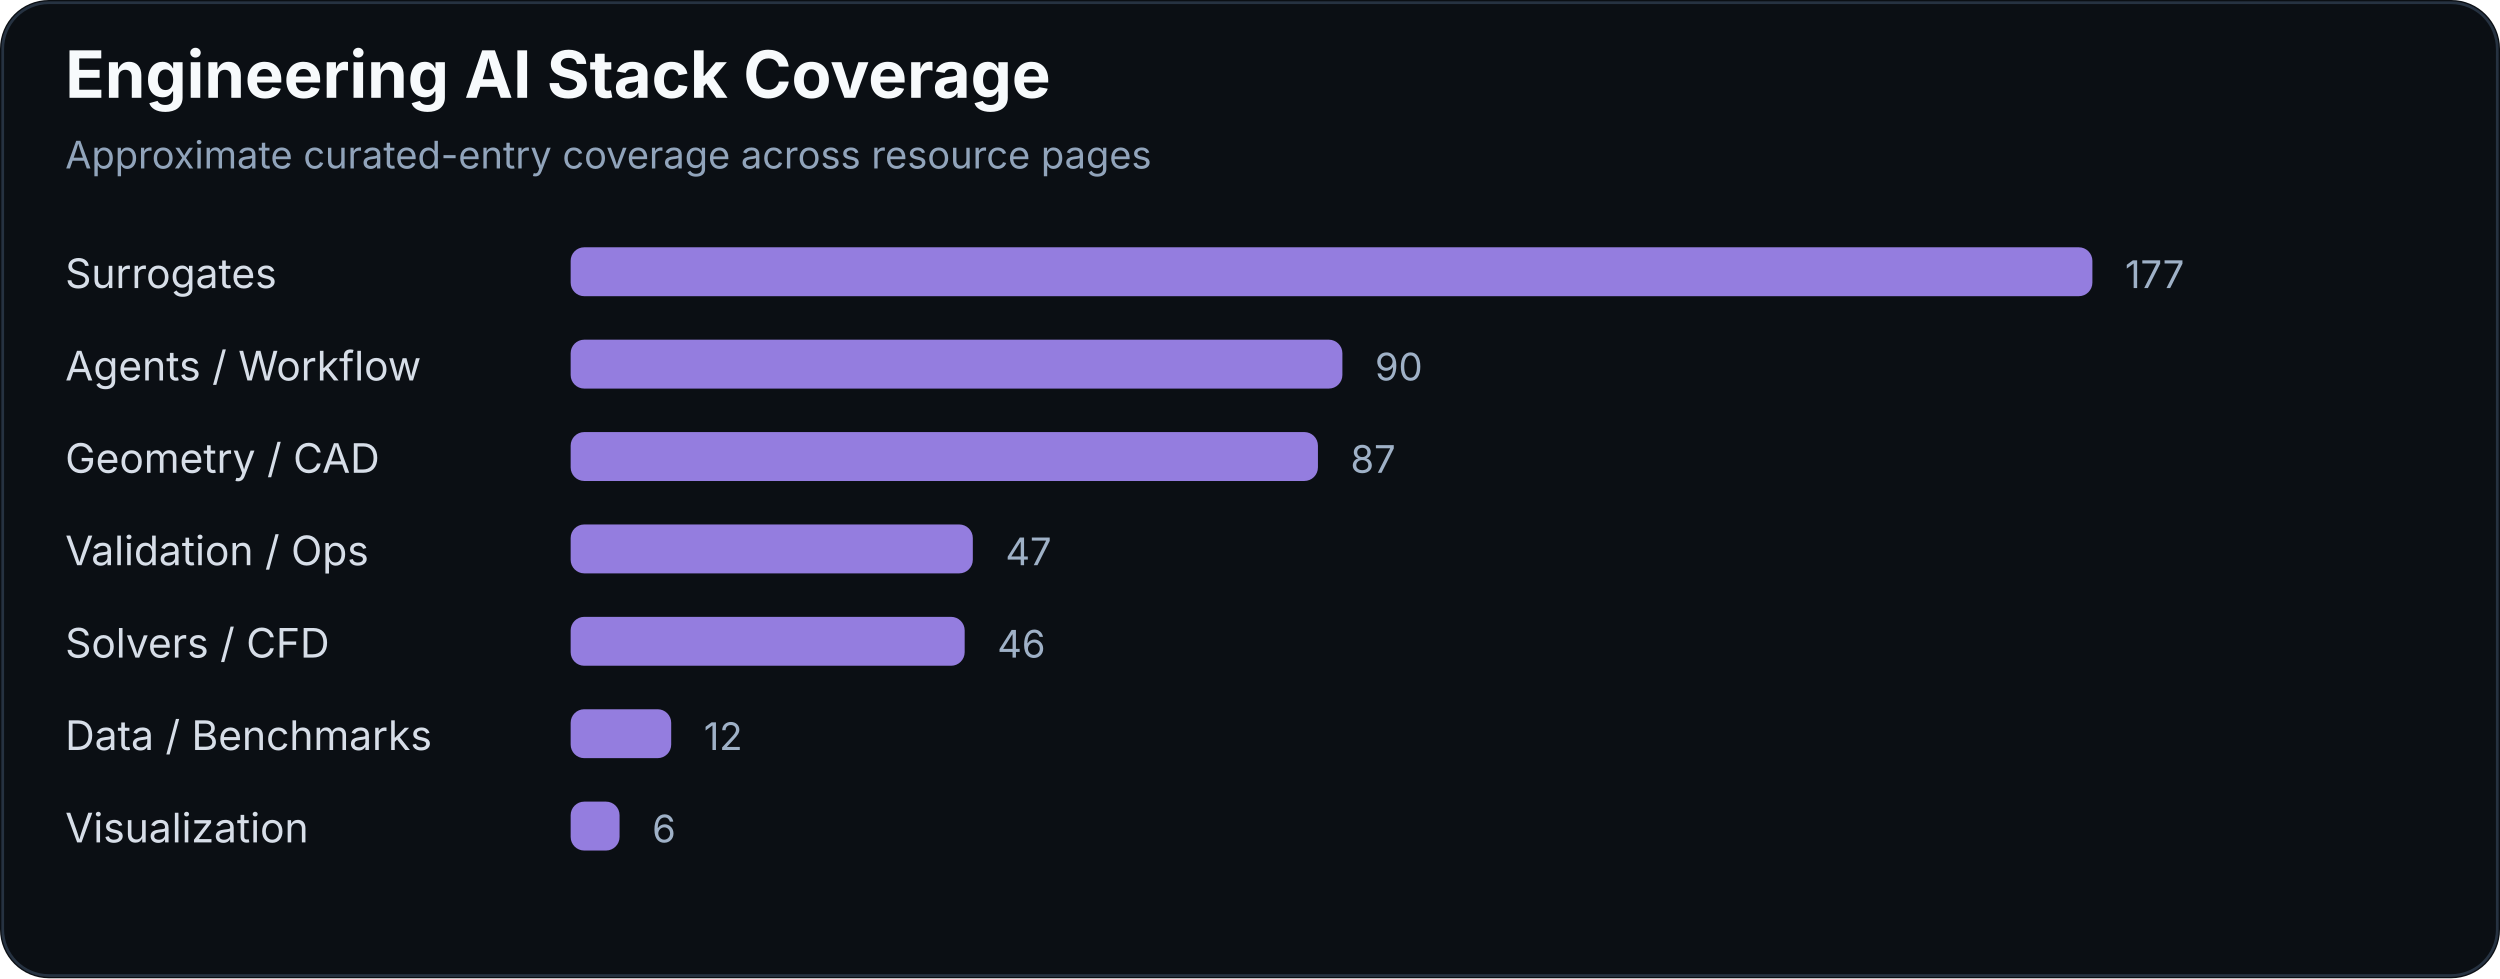
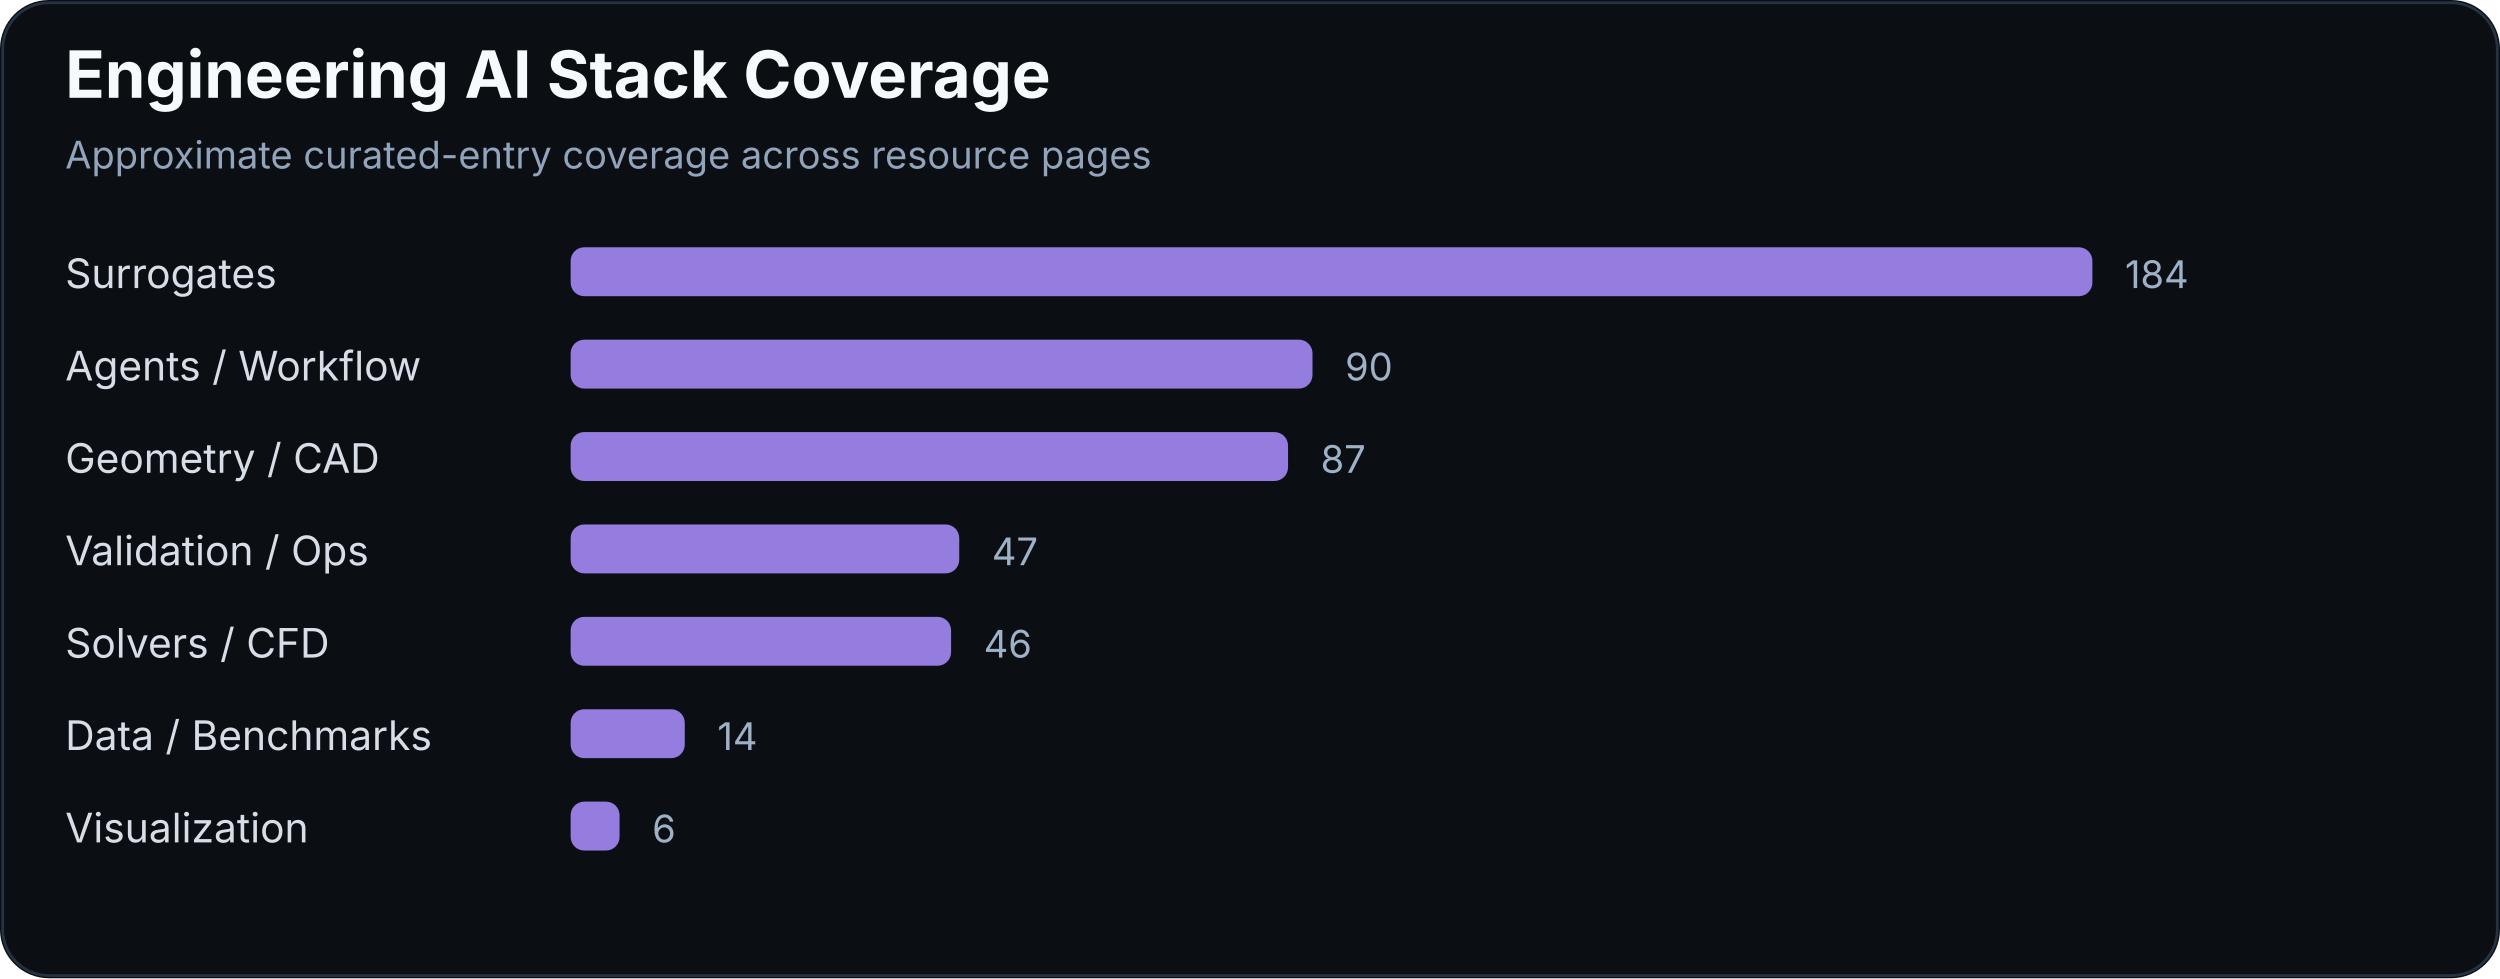
<svg xmlns="http://www.w3.org/2000/svg" width="920" height="360" viewBox="0 0 920 360">
  <rect width="100%" height="100%" rx="18" fill="#0b0f14" />
  <rect x="1" y="1" width="918" height="358" rx="17" fill="none" stroke="#263241" />
  <text x="24" y="36" font-size="24" font-family="Inter, ui-sans-serif, system-ui, -apple-system, Segoe UI, sans-serif" font-weight="700" fill="#f7fafc">Engineering AI Stack Coverage</text>
  <text x="24" y="62" font-size="14" font-family="Inter, ui-sans-serif, system-ui, -apple-system, Segoe UI, sans-serif" fill="#91a4bb">Approximate curated-entry coverage across resource pages</text>
  <g font-family="Inter, ui-sans-serif, system-ui, -apple-system, Segoe UI, sans-serif">
    <text x="24" y="106" font-size="15" fill="#d7dee8">Surrogates</text>
    <rect x="210" y="91" width="560" height="18" rx="5" fill="#a78bfa" opacity="0.88" />
-     <text x="782" y="106" font-size="14" fill="#9fb1c7">177</text>
+     <text x="782" y="106" font-size="14" fill="#9fb1c7">184</text>
    <text x="24" y="140" font-size="15" fill="#d7dee8">Agents / Workflow</text>
-     <rect x="210" y="125" width="284" height="18" rx="5" fill="#a78bfa" opacity="0.88" />
-     <text x="506" y="140" font-size="14" fill="#9fb1c7">90</text>
+     <rect x="210" y="125" width="273" height="18" rx="5" fill="#a78bfa" opacity="0.88" />
+     <text x="495" y="140" font-size="14" fill="#9fb1c7">90</text>
    <text x="24" y="174" font-size="15" fill="#d7dee8">Geometry / CAD</text>
-     <rect x="210" y="159" width="275" height="18" rx="5" fill="#a78bfa" opacity="0.88" />
-     <text x="497" y="174" font-size="14" fill="#9fb1c7">87</text>
+     <rect x="210" y="159" width="264" height="18" rx="5" fill="#a78bfa" opacity="0.88" />
+     <text x="486" y="174" font-size="14" fill="#9fb1c7">87</text>
    <text x="24" y="208" font-size="15" fill="#d7dee8">Validation / Ops</text>
-     <rect x="210" y="193" width="148" height="18" rx="5" fill="#a78bfa" opacity="0.88" />
-     <text x="370" y="208" font-size="14" fill="#9fb1c7">47</text>
+     <rect x="210" y="193" width="143" height="18" rx="5" fill="#a78bfa" opacity="0.88" />
+     <text x="365" y="208" font-size="14" fill="#9fb1c7">47</text>
    <text x="24" y="242" font-size="15" fill="#d7dee8">Solvers / CFD</text>
-     <rect x="210" y="227" width="145" height="18" rx="5" fill="#a78bfa" opacity="0.88" />
-     <text x="367" y="242" font-size="14" fill="#9fb1c7">46</text>
+     <rect x="210" y="227" width="140" height="18" rx="5" fill="#a78bfa" opacity="0.88" />
+     <text x="362" y="242" font-size="14" fill="#9fb1c7">46</text>
    <text x="24" y="276" font-size="15" fill="#d7dee8">Data / Benchmarks</text>
-     <rect x="210" y="261" width="37" height="18" rx="5" fill="#a78bfa" opacity="0.88" />
-     <text x="259" y="276" font-size="14" fill="#9fb1c7">12</text>
+     <rect x="210" y="261" width="42" height="18" rx="5" fill="#a78bfa" opacity="0.88" />
+     <text x="264" y="276" font-size="14" fill="#9fb1c7">14</text>
    <text x="24" y="310" font-size="15" fill="#d7dee8">Visualization</text>
    <rect x="210" y="295" width="18" height="18" rx="5" fill="#a78bfa" opacity="0.88" />
    <text x="240" y="310" font-size="14" fill="#9fb1c7">6</text>
  </g>
</svg>
